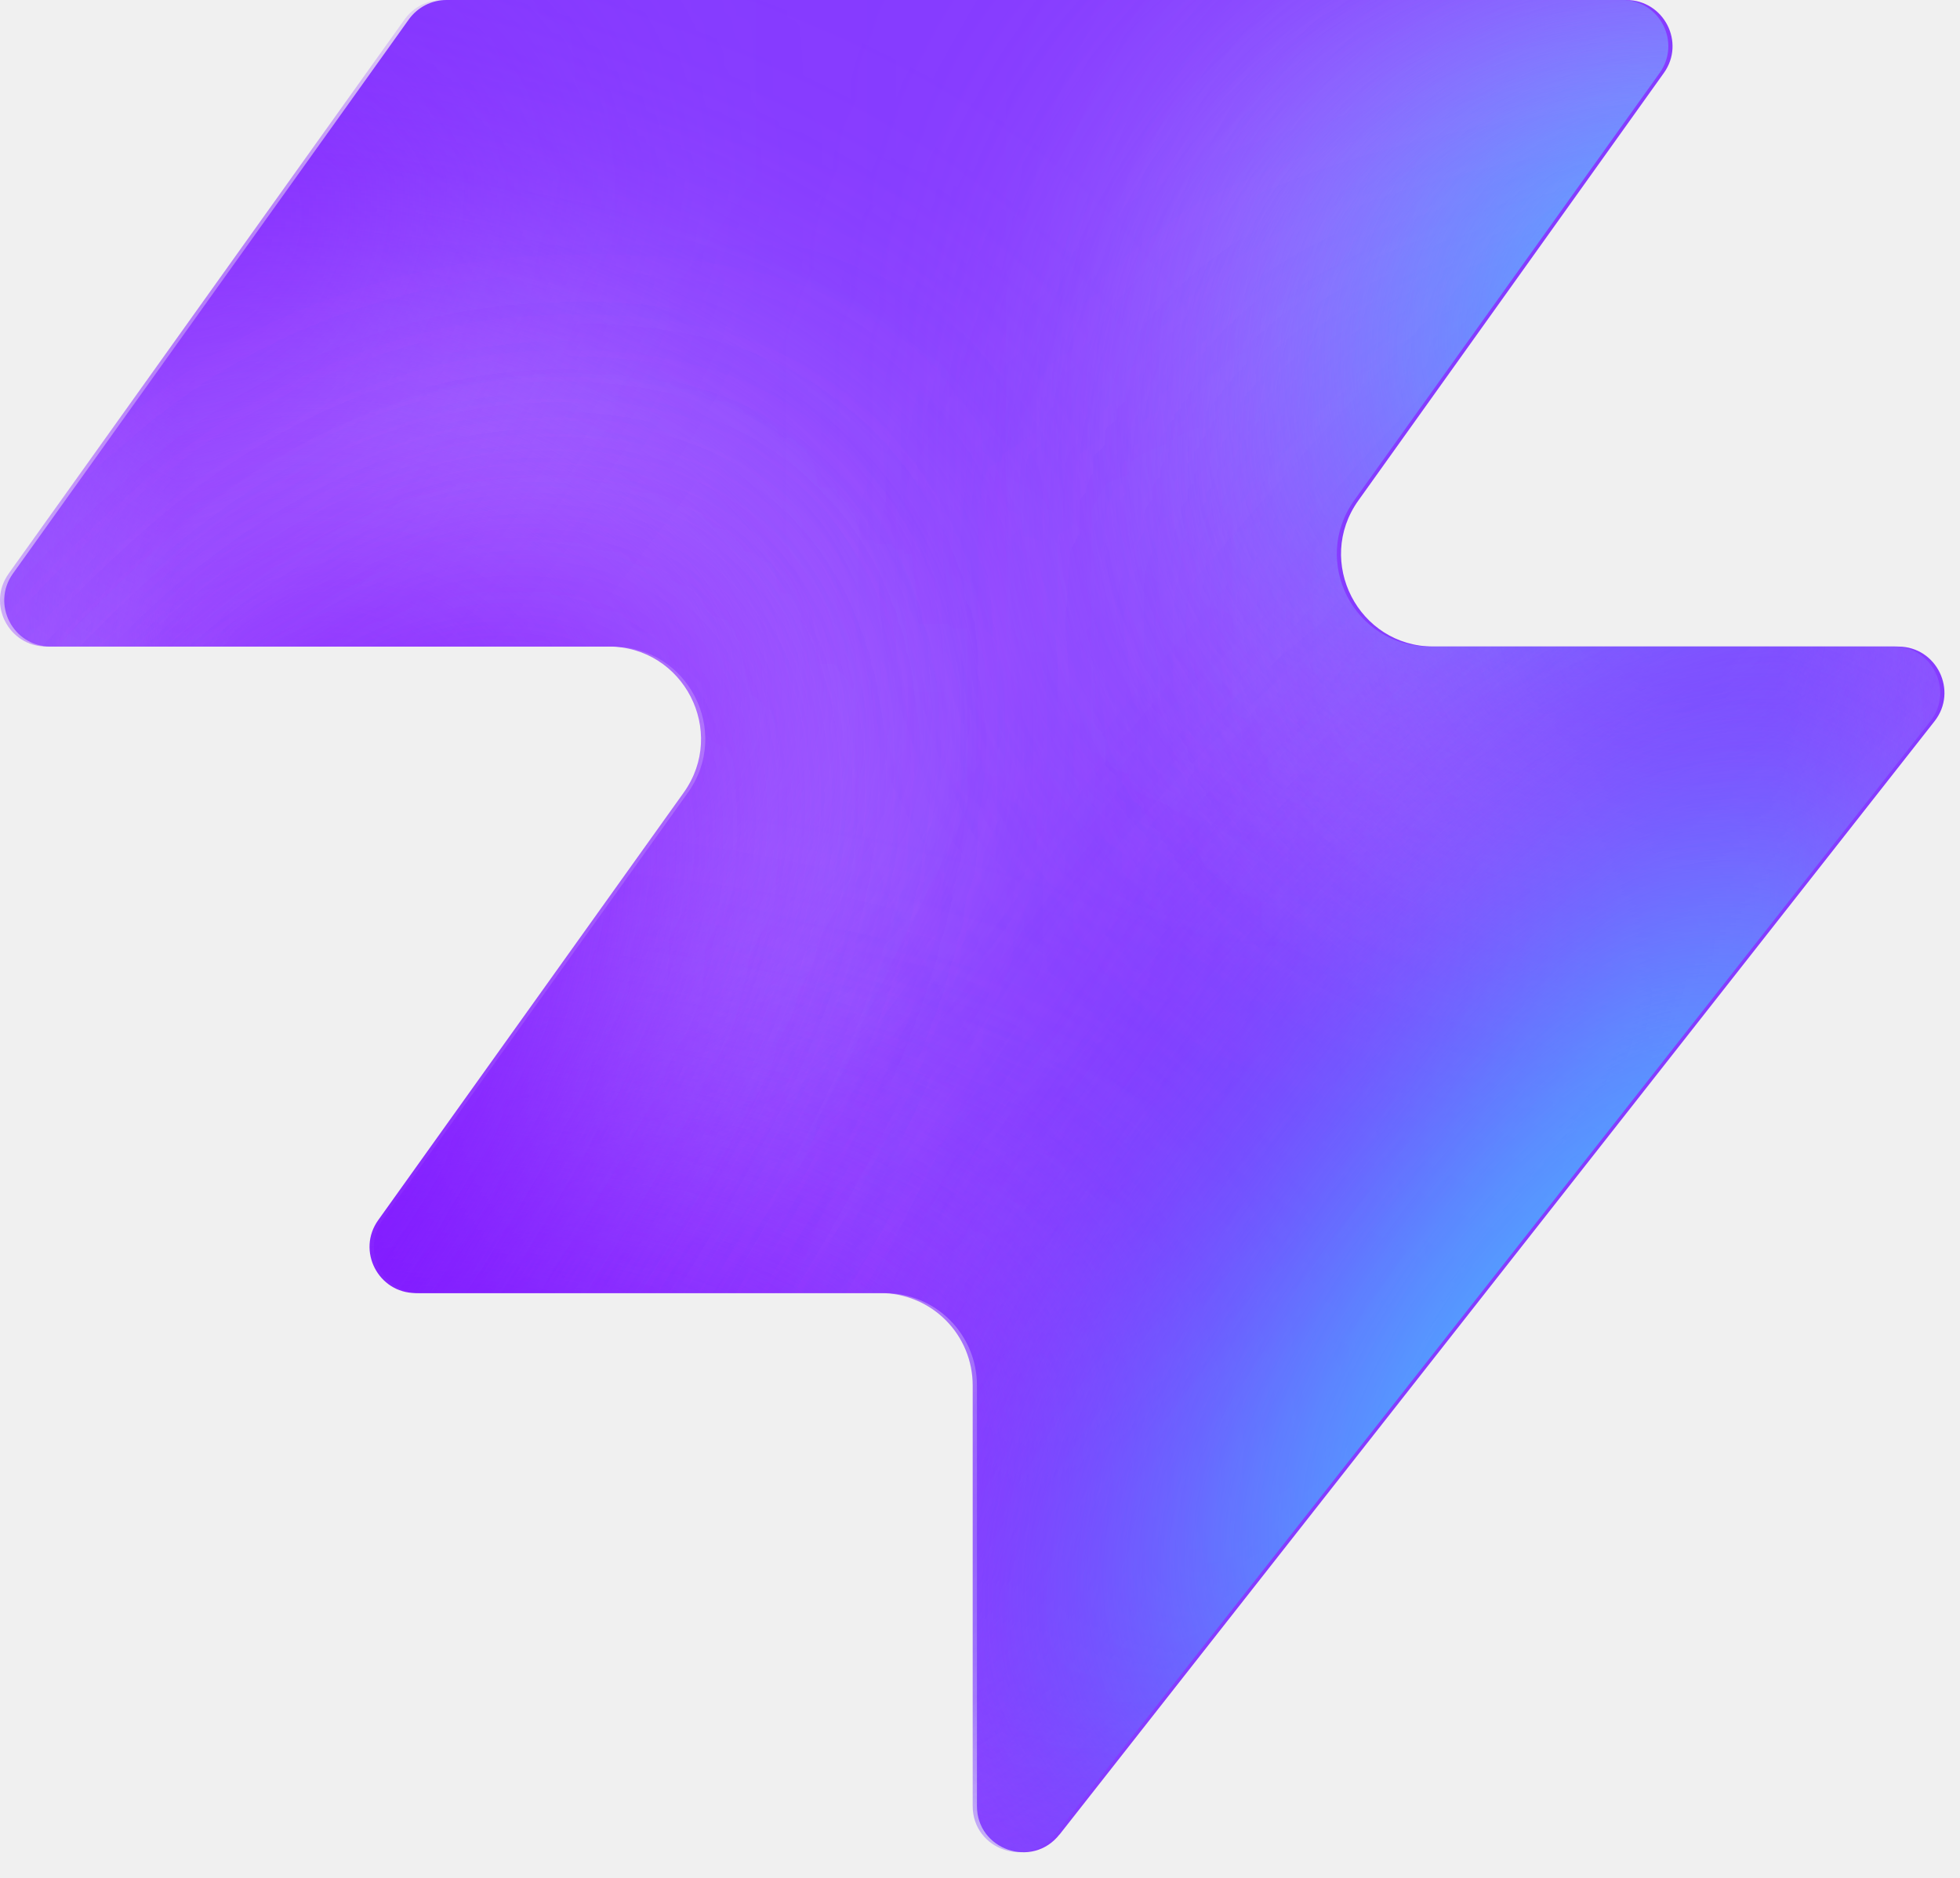
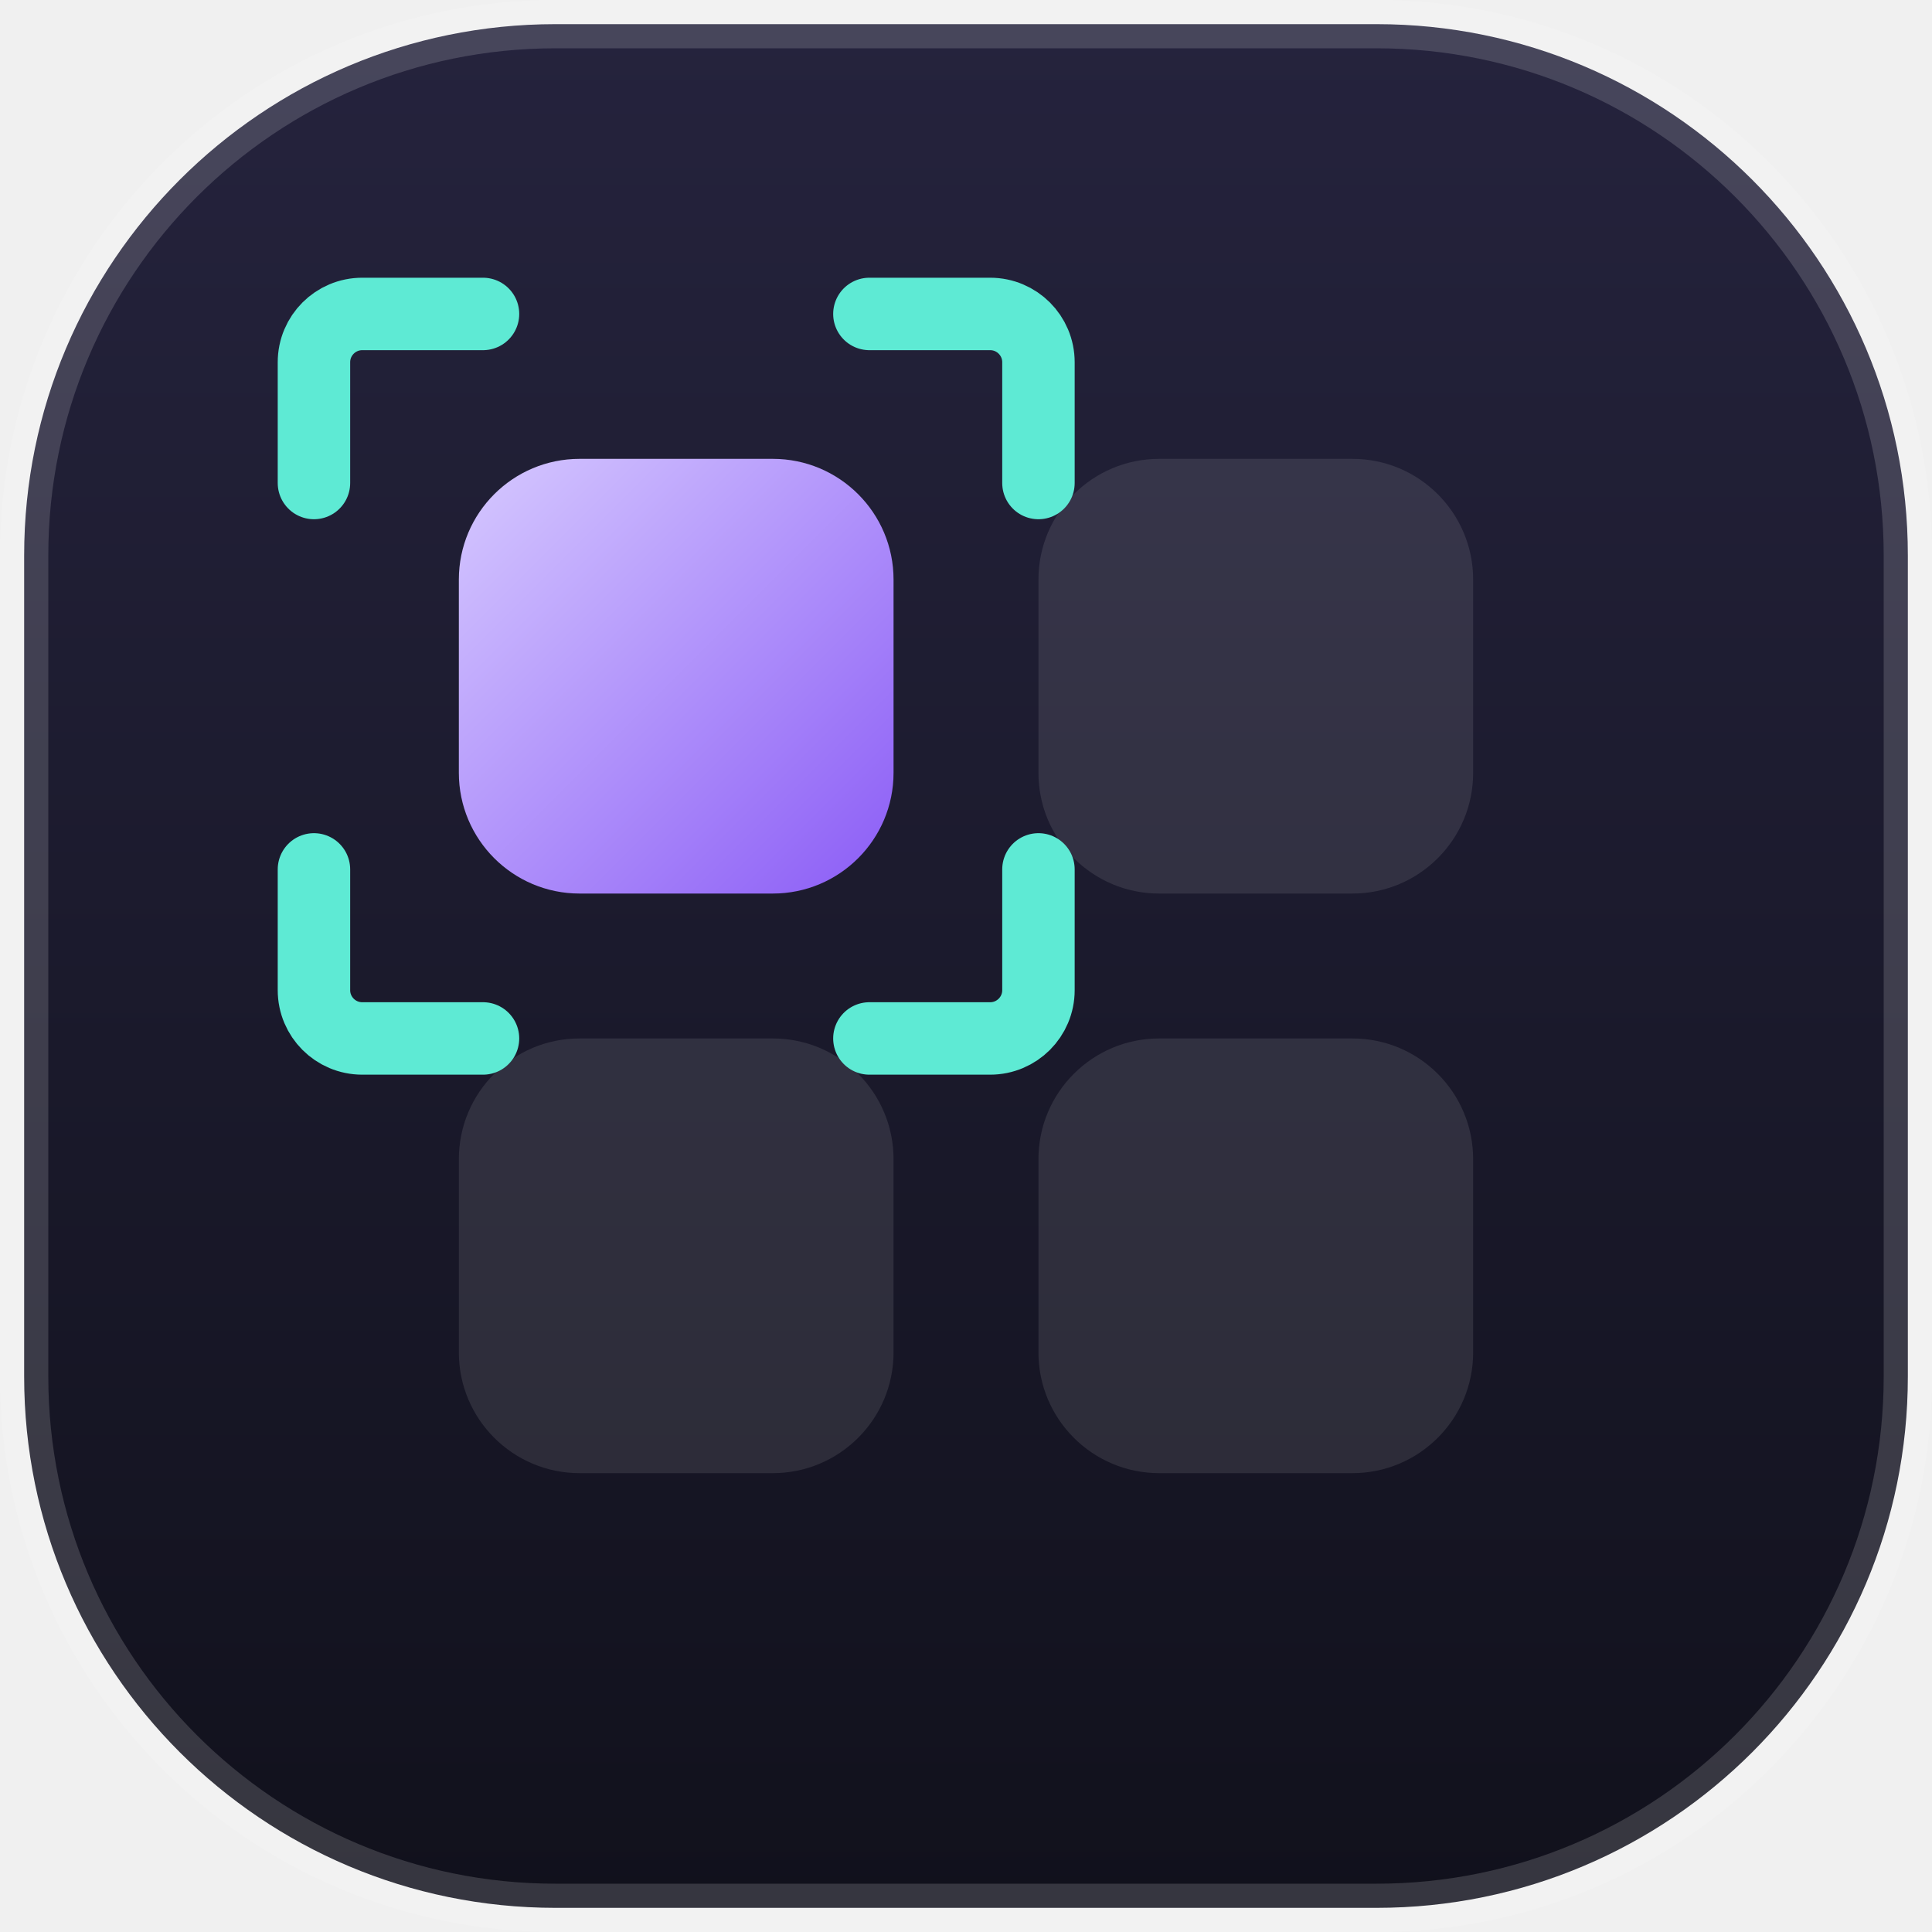
- <svg xmlns="http://www.w3.org/2000/svg" width="48" height="46" fill="none" viewBox="0 0 48 46">
-   <path fill="#863bff" d="M25.946 44.938c-.664.845-2.021.375-2.021-.698V33.937a2.26 2.26 0 0 0-2.262-2.262H10.287c-.92 0-1.456-1.04-.92-1.788l7.48-10.471c1.07-1.497 0-3.578-1.842-3.578H1.237c-.92 0-1.456-1.04-.92-1.788L10.013.474c.214-.297.556-.474.92-.474h28.894c.92 0 1.456 1.04.92 1.788l-7.48 10.471c-1.07 1.498 0 3.579 1.842 3.579h11.377c.943 0 1.473 1.088.89 1.83L25.947 44.94z" style="fill:#863bff;fill:color(display-p3 .525 .23 1);fill-opacity:1" />
-   <mask id="a" width="48" height="46" x="0" y="0" maskUnits="userSpaceOnUse" style="mask-type:alpha">
-     <path fill="#000" d="M25.842 44.938c-.664.844-2.021.375-2.021-.698V33.937a2.26 2.26 0 0 0-2.262-2.262H10.183c-.92 0-1.456-1.04-.92-1.788l7.48-10.471c1.07-1.498 0-3.579-1.842-3.579H1.133c-.92 0-1.456-1.04-.92-1.787L9.91.473c.214-.297.556-.474.92-.474h28.894c.92 0 1.456 1.04.92 1.788l-7.48 10.471c-1.07 1.498 0 3.578 1.842 3.578h11.377c.943 0 1.473 1.088.89 1.832L25.843 44.94z" style="fill:#000;fill-opacity:1" />
-   </mask>
-   <g mask="url(#a)">
-     <g filter="url(#b)">
-       <ellipse cx="5.508" cy="14.704" fill="#ede6ff" rx="5.508" ry="14.704" style="fill:#ede6ff;fill:color(display-p3 .927 .903 1);fill-opacity:1" transform="matrix(.00324 1 1 -.00324 -4.47 31.516)" />
-     </g>
-     <g filter="url(#c)">
-       <ellipse cx="10.399" cy="29.851" fill="#ede6ff" rx="10.399" ry="29.851" style="fill:#ede6ff;fill:color(display-p3 .927 .903 1);fill-opacity:1" transform="matrix(.00324 1 1 -.00324 -39.328 7.883)" />
-     </g>
-     <g filter="url(#d)">
-       <ellipse cx="5.508" cy="30.487" fill="#7e14ff" rx="5.508" ry="30.487" style="fill:#7e14ff;fill:color(display-p3 .492 .077 1);fill-opacity:1" transform="rotate(89.814 -25.913 -14.639)scale(1 -1)" />
-     </g>
-     <g filter="url(#e)">
-       <ellipse cx="5.508" cy="30.599" fill="#7e14ff" rx="5.508" ry="30.599" style="fill:#7e14ff;fill:color(display-p3 .492 .077 1);fill-opacity:1" transform="rotate(89.814 -32.644 -3.334)scale(1 -1)" />
-     </g>
-     <g filter="url(#f)">
-       <ellipse cx="5.508" cy="30.599" fill="#7e14ff" rx="5.508" ry="30.599" style="fill:#7e14ff;fill:color(display-p3 .492 .077 1);fill-opacity:1" transform="matrix(.00324 1 1 -.00324 -34.34 30.47)" />
-     </g>
-     <g filter="url(#g)">
-       <ellipse cx="14.072" cy="22.078" fill="#ede6ff" rx="14.072" ry="22.078" style="fill:#ede6ff;fill:color(display-p3 .927 .903 1);fill-opacity:1" transform="rotate(93.35 24.506 48.493)scale(-1 1)" />
-     </g>
-     <g filter="url(#h)">
-       <ellipse cx="3.47" cy="21.501" fill="#7e14ff" rx="3.47" ry="21.501" style="fill:#7e14ff;fill:color(display-p3 .492 .077 1);fill-opacity:1" transform="rotate(89.009 28.708 47.59)scale(-1 1)" />
-     </g>
-     <g filter="url(#i)">
-       <ellipse cx="3.47" cy="21.501" fill="#7e14ff" rx="3.47" ry="21.501" style="fill:#7e14ff;fill:color(display-p3 .492 .077 1);fill-opacity:1" transform="rotate(89.009 28.708 47.59)scale(-1 1)" />
-     </g>
-     <g filter="url(#j)">
-       <ellipse cx=".387" cy="8.972" fill="#7e14ff" rx="4.407" ry="29.108" style="fill:#7e14ff;fill:color(display-p3 .492 .077 1);fill-opacity:1" transform="rotate(39.51 .387 8.972)" />
-     </g>
-     <g filter="url(#k)">
-       <ellipse cx="47.523" cy="-6.092" fill="#7e14ff" rx="4.407" ry="29.108" style="fill:#7e14ff;fill:color(display-p3 .492 .077 1);fill-opacity:1" transform="rotate(37.892 47.523 -6.092)" />
-     </g>
-     <g filter="url(#l)">
-       <ellipse cx="41.412" cy="6.333" fill="#47bfff" rx="5.971" ry="9.665" style="fill:#47bfff;fill:color(display-p3 .28 .748 1);fill-opacity:1" transform="rotate(37.892 41.412 6.333)" />
-     </g>
-     <g filter="url(#m)">
-       <ellipse cx="-1.879" cy="38.332" fill="#7e14ff" rx="4.407" ry="29.108" style="fill:#7e14ff;fill:color(display-p3 .492 .077 1);fill-opacity:1" transform="rotate(37.892 -1.88 38.332)" />
-     </g>
-     <g filter="url(#n)">
-       <ellipse cx="-1.879" cy="38.332" fill="#7e14ff" rx="4.407" ry="29.108" style="fill:#7e14ff;fill:color(display-p3 .492 .077 1);fill-opacity:1" transform="rotate(37.892 -1.88 38.332)" />
-     </g>
-     <g filter="url(#o)">
-       <ellipse cx="35.651" cy="29.907" fill="#7e14ff" rx="4.407" ry="29.108" style="fill:#7e14ff;fill:color(display-p3 .492 .077 1);fill-opacity:1" transform="rotate(37.892 35.651 29.907)" />
-     </g>
-     <g filter="url(#p)">
-       <ellipse cx="38.418" cy="32.4" fill="#47bfff" rx="5.971" ry="15.297" style="fill:#47bfff;fill:color(display-p3 .28 .748 1);fill-opacity:1" transform="rotate(37.892 38.418 32.4)" />
-     </g>
+ <svg xmlns="http://www.w3.org/2000/svg" width="40" height="40" viewBox="0 0 40 40">
+   <defs>
+     <linearGradient id="t" x1="0" y1="0" x2="0" y2="1">
+       <stop offset="0" stop-color="#25233d" />
+       <stop offset="1" stop-color="#11111c" />
+     </linearGradient>
+     <linearGradient id="c" x1="0" y1="0" x2="1" y2="1">
+       <stop offset="0" stop-color="#d6c9ff" />
+       <stop offset="1" stop-color="#8b5cf6" />
+     </linearGradient>
+   </defs>
+   <rect x=".5" y=".5" width="39" height="39" rx="11" fill="url(#t)" stroke="#ffffff" stroke-opacity=".16" />
+   <g fill="#ffffff" fill-opacity=".1">
+     <rect x="21.5" y="9.5" width="9" height="9" rx="2.5" />
+     <rect x="9.5" y="21.5" width="9" height="9" rx="2.5" />
+     <rect x="21.5" y="21.5" width="9" height="9" rx="2.5" />
  </g>
-   <defs>
-     <filter id="b" width="60.045" height="41.654" x="-19.77" y="16.149" color-interpolation-filters="sRGB" filterUnits="userSpaceOnUse">
-       <feFlood flood-opacity="0" result="BackgroundImageFix" />
-       <feBlend in="SourceGraphic" in2="BackgroundImageFix" result="shape" />
-       <feGaussianBlur result="effect1_foregroundBlur_2002_17158" stdDeviation="7.659" />
-     </filter>
-     <filter id="c" width="90.34" height="51.437" x="-54.613" y="-7.533" color-interpolation-filters="sRGB" filterUnits="userSpaceOnUse">
-       <feFlood flood-opacity="0" result="BackgroundImageFix" />
-       <feBlend in="SourceGraphic" in2="BackgroundImageFix" result="shape" />
-       <feGaussianBlur result="effect1_foregroundBlur_2002_17158" stdDeviation="7.659" />
-     </filter>
-     <filter id="d" width="79.355" height="29.4" x="-49.64" y="2.03" color-interpolation-filters="sRGB" filterUnits="userSpaceOnUse">
-       <feFlood flood-opacity="0" result="BackgroundImageFix" />
-       <feBlend in="SourceGraphic" in2="BackgroundImageFix" result="shape" />
-       <feGaussianBlur result="effect1_foregroundBlur_2002_17158" stdDeviation="4.596" />
-     </filter>
-     <filter id="e" width="79.579" height="29.4" x="-45.045" y="20.029" color-interpolation-filters="sRGB" filterUnits="userSpaceOnUse">
-       <feFlood flood-opacity="0" result="BackgroundImageFix" />
-       <feBlend in="SourceGraphic" in2="BackgroundImageFix" result="shape" />
-       <feGaussianBlur result="effect1_foregroundBlur_2002_17158" stdDeviation="4.596" />
-     </filter>
-     <filter id="f" width="79.579" height="29.4" x="-43.513" y="21.178" color-interpolation-filters="sRGB" filterUnits="userSpaceOnUse">
-       <feFlood flood-opacity="0" result="BackgroundImageFix" />
-       <feBlend in="SourceGraphic" in2="BackgroundImageFix" result="shape" />
-       <feGaussianBlur result="effect1_foregroundBlur_2002_17158" stdDeviation="4.596" />
-     </filter>
-     <filter id="g" width="74.749" height="58.852" x="15.756" y="-17.901" color-interpolation-filters="sRGB" filterUnits="userSpaceOnUse">
-       <feFlood flood-opacity="0" result="BackgroundImageFix" />
-       <feBlend in="SourceGraphic" in2="BackgroundImageFix" result="shape" />
-       <feGaussianBlur result="effect1_foregroundBlur_2002_17158" stdDeviation="7.659" />
-     </filter>
-     <filter id="h" width="61.377" height="25.362" x="23.548" y="2.284" color-interpolation-filters="sRGB" filterUnits="userSpaceOnUse">
-       <feFlood flood-opacity="0" result="BackgroundImageFix" />
-       <feBlend in="SourceGraphic" in2="BackgroundImageFix" result="shape" />
-       <feGaussianBlur result="effect1_foregroundBlur_2002_17158" stdDeviation="4.596" />
-     </filter>
-     <filter id="i" width="61.377" height="25.362" x="23.548" y="2.284" color-interpolation-filters="sRGB" filterUnits="userSpaceOnUse">
-       <feFlood flood-opacity="0" result="BackgroundImageFix" />
-       <feBlend in="SourceGraphic" in2="BackgroundImageFix" result="shape" />
-       <feGaussianBlur result="effect1_foregroundBlur_2002_17158" stdDeviation="4.596" />
-     </filter>
-     <filter id="j" width="56.045" height="63.649" x="-27.636" y="-22.853" color-interpolation-filters="sRGB" filterUnits="userSpaceOnUse">
-       <feFlood flood-opacity="0" result="BackgroundImageFix" />
-       <feBlend in="SourceGraphic" in2="BackgroundImageFix" result="shape" />
-       <feGaussianBlur result="effect1_foregroundBlur_2002_17158" stdDeviation="4.596" />
-     </filter>
-     <filter id="k" width="54.814" height="64.646" x="20.116" y="-38.415" color-interpolation-filters="sRGB" filterUnits="userSpaceOnUse">
-       <feFlood flood-opacity="0" result="BackgroundImageFix" />
-       <feBlend in="SourceGraphic" in2="BackgroundImageFix" result="shape" />
-       <feGaussianBlur result="effect1_foregroundBlur_2002_17158" stdDeviation="4.596" />
-     </filter>
-     <filter id="l" width="33.541" height="35.313" x="24.641" y="-11.323" color-interpolation-filters="sRGB" filterUnits="userSpaceOnUse">
-       <feFlood flood-opacity="0" result="BackgroundImageFix" />
-       <feBlend in="SourceGraphic" in2="BackgroundImageFix" result="shape" />
-       <feGaussianBlur result="effect1_foregroundBlur_2002_17158" stdDeviation="4.596" />
-     </filter>
-     <filter id="m" width="54.814" height="64.646" x="-29.286" y="6.009" color-interpolation-filters="sRGB" filterUnits="userSpaceOnUse">
-       <feFlood flood-opacity="0" result="BackgroundImageFix" />
-       <feBlend in="SourceGraphic" in2="BackgroundImageFix" result="shape" />
-       <feGaussianBlur result="effect1_foregroundBlur_2002_17158" stdDeviation="4.596" />
-     </filter>
-     <filter id="n" width="54.814" height="64.646" x="-29.286" y="6.009" color-interpolation-filters="sRGB" filterUnits="userSpaceOnUse">
-       <feFlood flood-opacity="0" result="BackgroundImageFix" />
-       <feBlend in="SourceGraphic" in2="BackgroundImageFix" result="shape" />
-       <feGaussianBlur result="effect1_foregroundBlur_2002_17158" stdDeviation="4.596" />
-     </filter>
-     <filter id="o" width="54.814" height="64.646" x="8.244" y="-2.416" color-interpolation-filters="sRGB" filterUnits="userSpaceOnUse">
-       <feFlood flood-opacity="0" result="BackgroundImageFix" />
-       <feBlend in="SourceGraphic" in2="BackgroundImageFix" result="shape" />
-       <feGaussianBlur result="effect1_foregroundBlur_2002_17158" stdDeviation="4.596" />
-     </filter>
-     <filter id="p" width="39.409" height="43.623" x="18.713" y="10.588" color-interpolation-filters="sRGB" filterUnits="userSpaceOnUse">
-       <feFlood flood-opacity="0" result="BackgroundImageFix" />
-       <feBlend in="SourceGraphic" in2="BackgroundImageFix" result="shape" />
-       <feGaussianBlur result="effect1_foregroundBlur_2002_17158" stdDeviation="4.596" />
-     </filter>
-   </defs>
+   <rect x="9.5" y="9.5" width="9" height="9" rx="2.5" fill="url(#c)" />
+   <path d="M6.5 10V7.5a1 1 0 0 1 1-1H10M18 6.5h2.5a1 1 0 0 1 1 1V10M21.5 18v2.5a1 1 0 0 1-1 1H18M10 21.5H7.5a1 1 0 0 1-1-1V18" fill="none" stroke="#5eead4" stroke-width="1.5" stroke-linecap="round" />
</svg>
